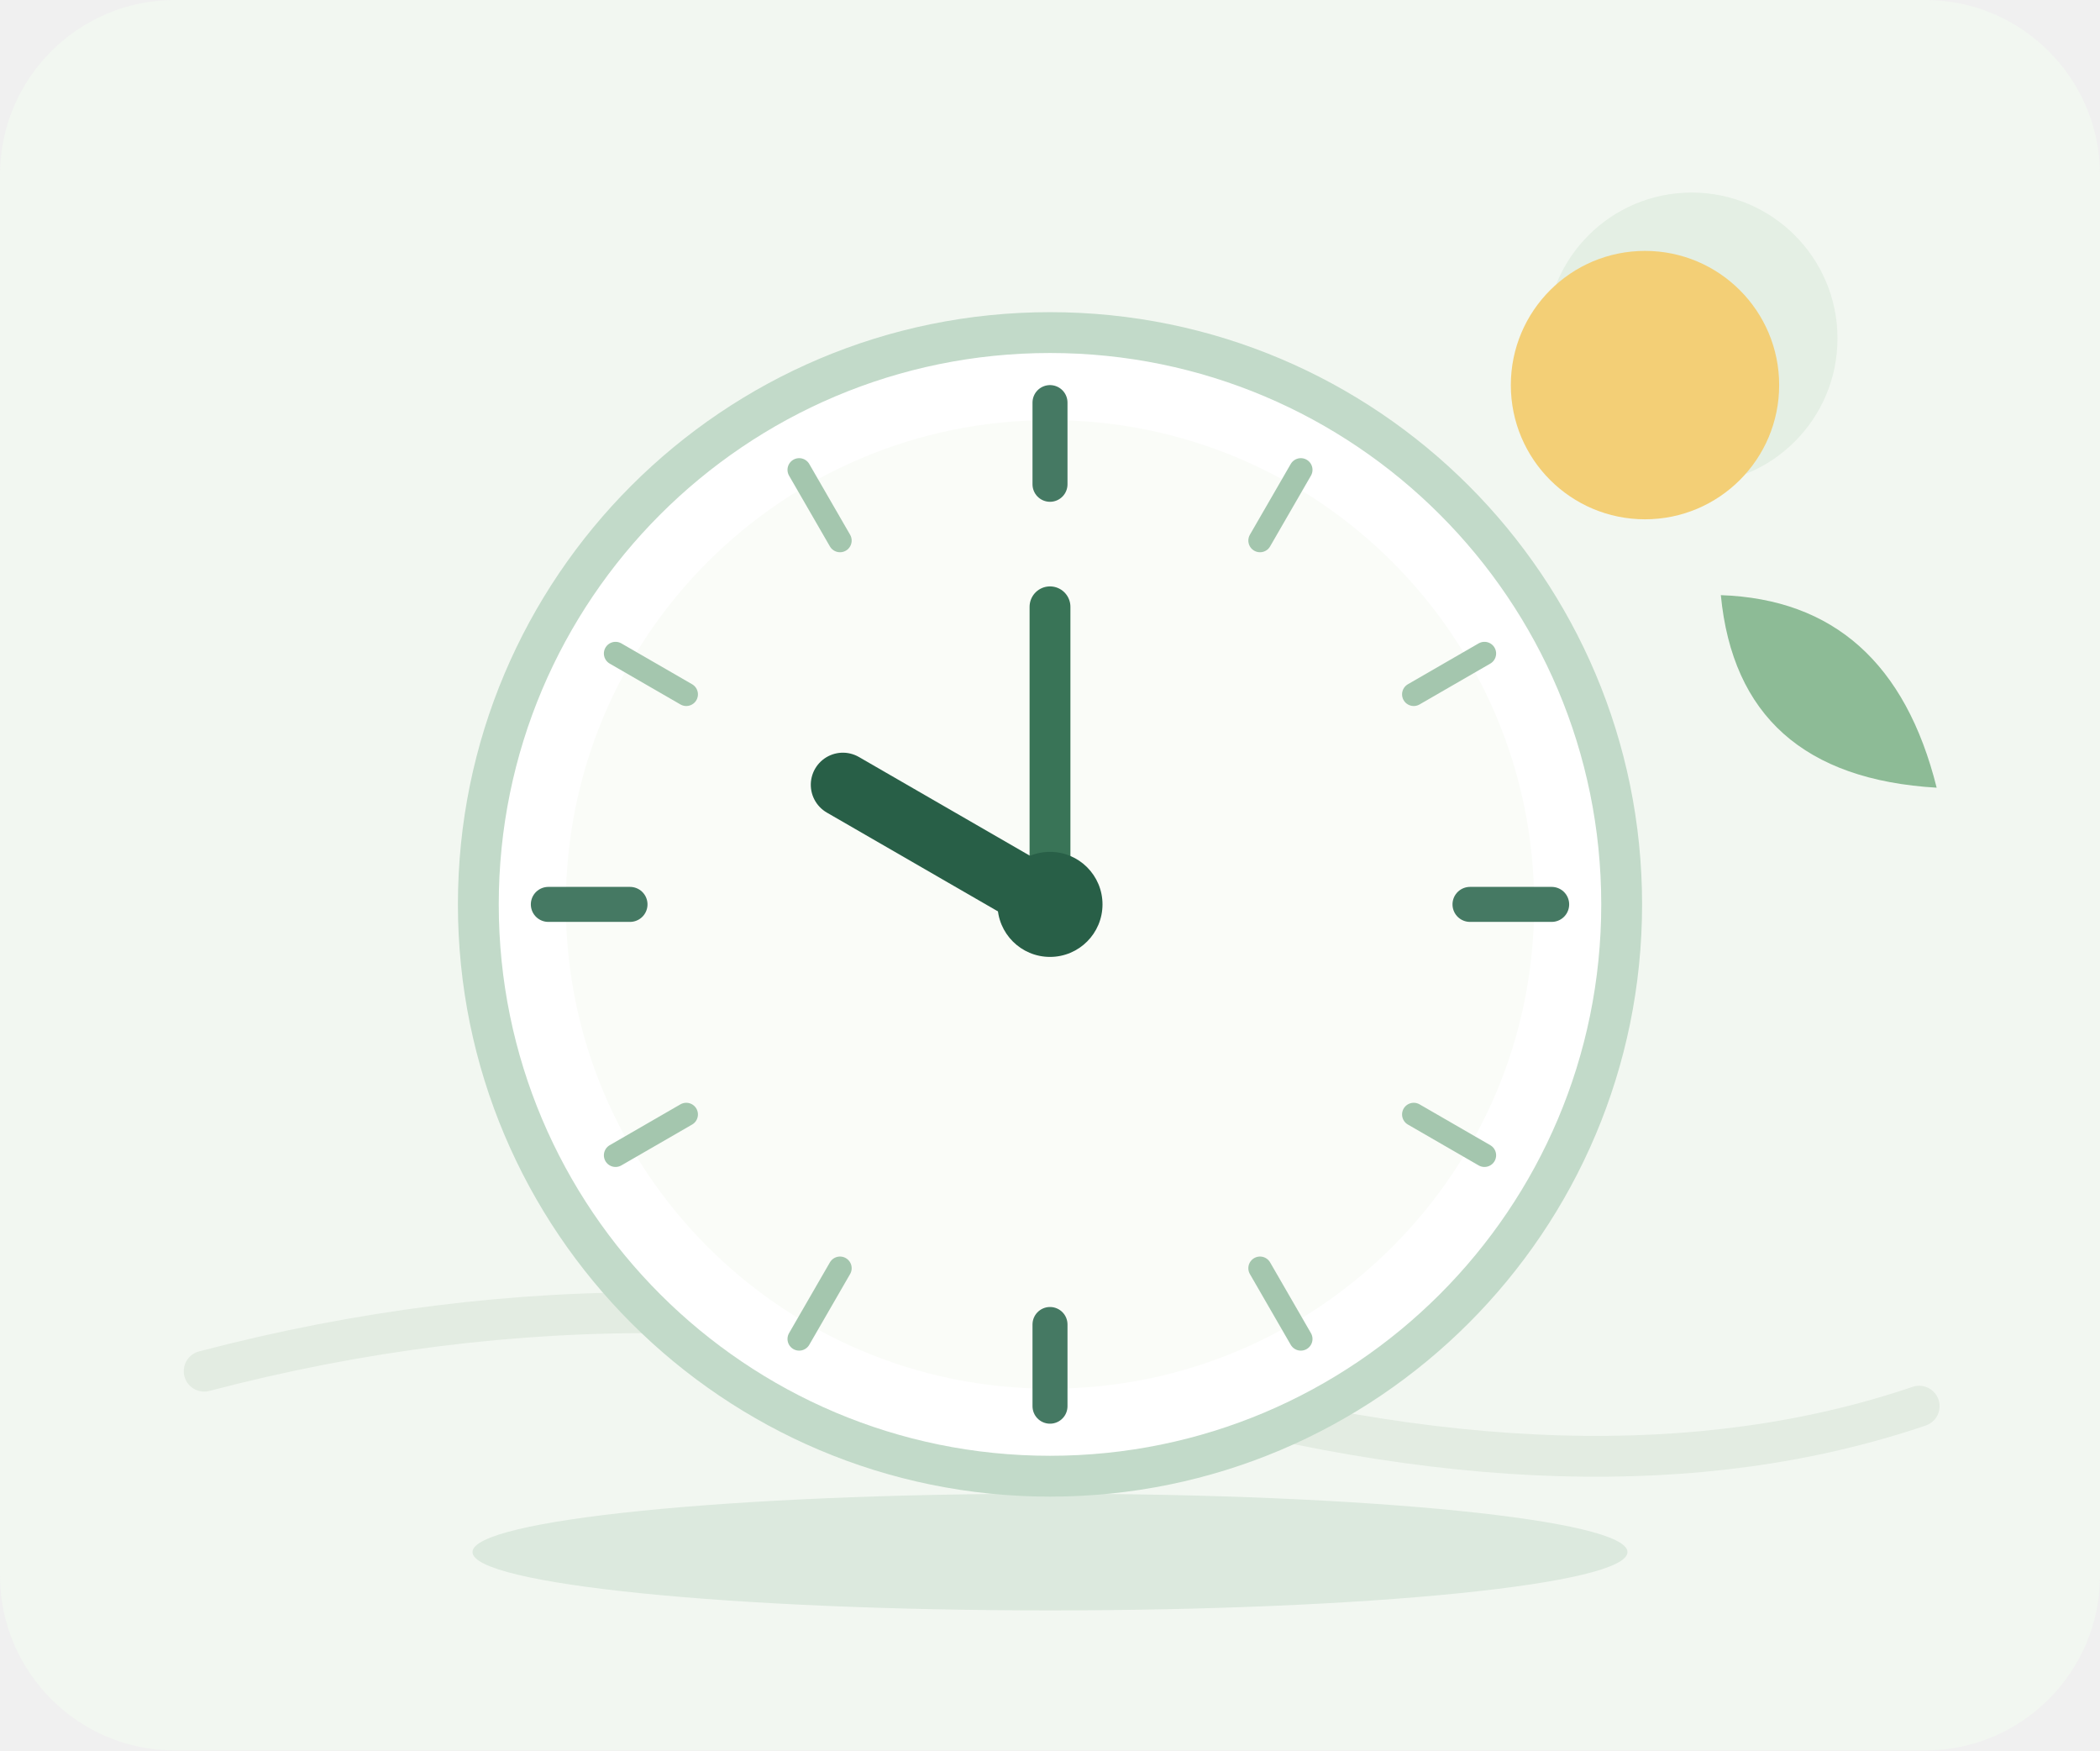
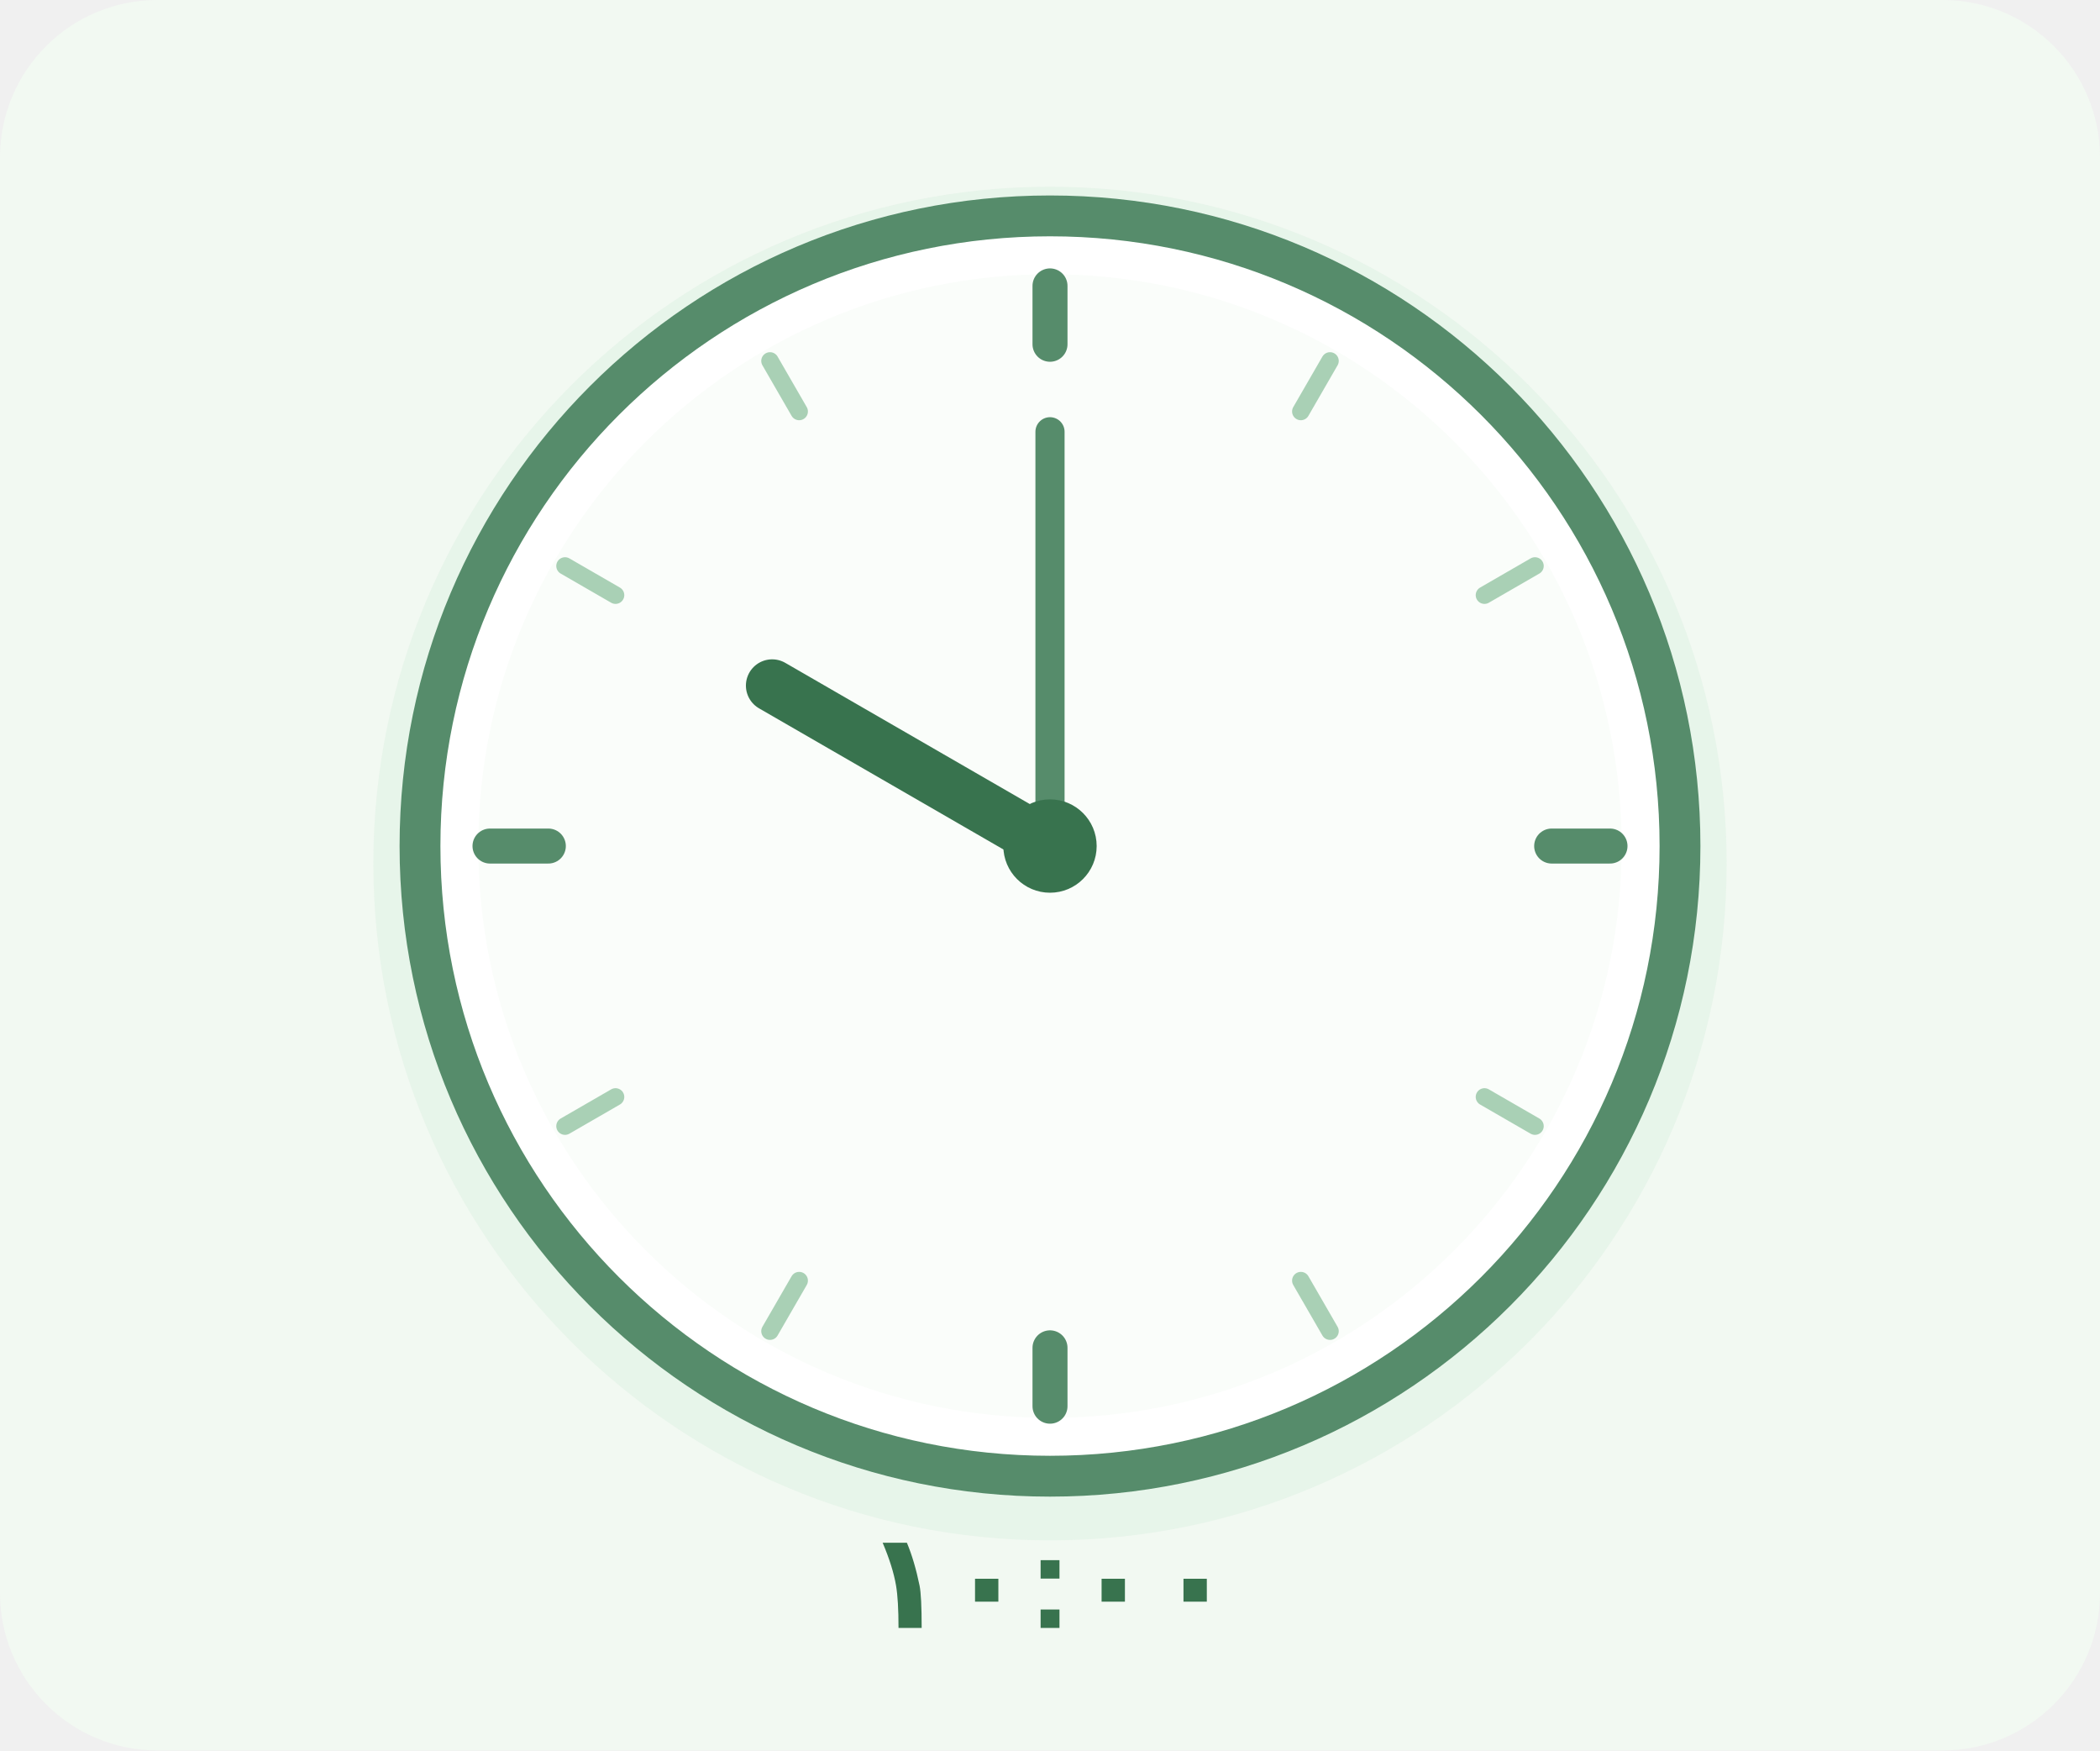
- <svg xmlns="http://www.w3.org/2000/svg" viewBox="0 0 360 300" role="img">
-   <rect width="360" height="300" rx="30" fill="#F2F7F1" />
-   <circle cx="290" cy="58" r="25" fill="#E4EFE4" />
-   <path d="M35 235Q115 214 194 237T329 241" fill="none" stroke="#E3ECE2" stroke-width="7" stroke-linecap="round" />
-   <ellipse cx="180" cy="266" rx="99" ry="10" fill="#DCE9DE" />
-   <circle cx="180" cy="155" r="98" fill="#FFFFFF" stroke="#C2DAC9" stroke-width="7" />
-   <circle cx="180" cy="155" r="83" fill="#FAFCF8" />
-   <line x1="180" y1="69" x2="180" y2="83" stroke="#457963" stroke-width="6" stroke-linecap="round" transform="rotate(0 180 155)" />
-   <line x1="180" y1="69" x2="180" y2="83" stroke="#A4C6AE" stroke-width="4" stroke-linecap="round" transform="rotate(30 180 155)" />
-   <line x1="180" y1="69" x2="180" y2="83" stroke="#A4C6AE" stroke-width="4" stroke-linecap="round" transform="rotate(60 180 155)" />
-   <line x1="180" y1="69" x2="180" y2="83" stroke="#457963" stroke-width="6" stroke-linecap="round" transform="rotate(90 180 155)" />
-   <line x1="180" y1="69" x2="180" y2="83" stroke="#A4C6AE" stroke-width="4" stroke-linecap="round" transform="rotate(120 180 155)" />
-   <line x1="180" y1="69" x2="180" y2="83" stroke="#A4C6AE" stroke-width="4" stroke-linecap="round" transform="rotate(150 180 155)" />
-   <line x1="180" y1="69" x2="180" y2="83" stroke="#457963" stroke-width="6" stroke-linecap="round" transform="rotate(180 180 155)" />
-   <line x1="180" y1="69" x2="180" y2="83" stroke="#A4C6AE" stroke-width="4" stroke-linecap="round" transform="rotate(210 180 155)" />
-   <line x1="180" y1="69" x2="180" y2="83" stroke="#A4C6AE" stroke-width="4" stroke-linecap="round" transform="rotate(240 180 155)" />
-   <line x1="180" y1="69" x2="180" y2="83" stroke="#457963" stroke-width="6" stroke-linecap="round" transform="rotate(270 180 155)" />
-   <line x1="180" y1="69" x2="180" y2="83" stroke="#A4C6AE" stroke-width="4" stroke-linecap="round" transform="rotate(300 180 155)" />
-   <line x1="180" y1="69" x2="180" y2="83" stroke="#A4C6AE" stroke-width="4" stroke-linecap="round" transform="rotate(330 180 155)" />
-   <path d="M180 155V104" stroke="#397457" stroke-width="7" stroke-linecap="round" />
-   <path d="M180 155V114" stroke="#285F47" stroke-width="11" stroke-linecap="round" transform="rotate(-60 180 155)" />
-   <circle cx="180" cy="155" r="9" fill="#285F47" />
-   <circle cx="282" cy="66" r="23" fill="#F3CF76" />
-   <path d="M295 102q29 1 37 33q-34-2-37-33Z" fill="#8DBB96" />
+ <svg xmlns="http://www.w3.org/2000/svg" viewBox="0 0 360 300" role="img" aria-label="۱۰:۰۰">
+   <rect width="360" height="300" rx="27" fill="#F2F9F2" />
+   <circle cx="180" cy="148" r="116" fill="#E2F2E6" opacity=".65" />
+   <circle cx="180" cy="145" r="108" fill="#FFFFFF" stroke="#568C6B" stroke-width="7" />
+   <circle cx="180" cy="145" r="98" fill="#FAFDFA" />
+   <line x1="180.00" y1="59.00" x2="180.00" y2="49.00" stroke="#568C6B" stroke-width="6" stroke-linecap="round" />
+   <line x1="223.00" y1="70.52" x2="228.00" y2="61.86" stroke="#A9D0B5" stroke-width="3" stroke-linecap="round" />
+   <line x1="254.48" y1="102.00" x2="263.14" y2="97.00" stroke="#A9D0B5" stroke-width="3" stroke-linecap="round" />
+   <line x1="266.00" y1="145.00" x2="276.00" y2="145.00" stroke="#568C6B" stroke-width="6" stroke-linecap="round" />
+   <line x1="254.48" y1="188.00" x2="263.14" y2="193.00" stroke="#A9D0B5" stroke-width="3" stroke-linecap="round" />
+   <line x1="223.00" y1="219.48" x2="228.00" y2="228.14" stroke="#A9D0B5" stroke-width="3" stroke-linecap="round" />
+   <line x1="180.00" y1="231.00" x2="180.00" y2="241.00" stroke="#568C6B" stroke-width="6" stroke-linecap="round" />
+   <line x1="137.00" y1="219.48" x2="132.00" y2="228.14" stroke="#A9D0B5" stroke-width="3" stroke-linecap="round" />
+   <line x1="105.52" y1="188.00" x2="96.86" y2="193.00" stroke="#A9D0B5" stroke-width="3" stroke-linecap="round" />
+   <line x1="94.00" y1="145.00" x2="84.00" y2="145.00" stroke="#568C6B" stroke-width="6" stroke-linecap="round" />
+   <line x1="105.52" y1="102.00" x2="96.86" y2="97.00" stroke="#A9D0B5" stroke-width="3" stroke-linecap="round" />
+   <line x1="137.00" y1="70.52" x2="132.00" y2="61.86" stroke="#A9D0B5" stroke-width="3" stroke-linecap="round" />
+   <line x1="180" y1="145" x2="180" y2="74" stroke="#568C6B" stroke-width="5" stroke-linecap="round" />
+   <line x1="180" y1="145" x2="132.37" y2="117.50" stroke="#38734E" stroke-width="9" stroke-linecap="round" />
+   <circle cx="180" cy="145" r="8" fill="#38734E" />
+   <text x="180" y="279" text-anchor="middle" font-family="Tahoma,Arial,sans-serif" fill="#38734E" font-size="23" font-weight="bold">۱۰:۰۰</text>
</svg>
